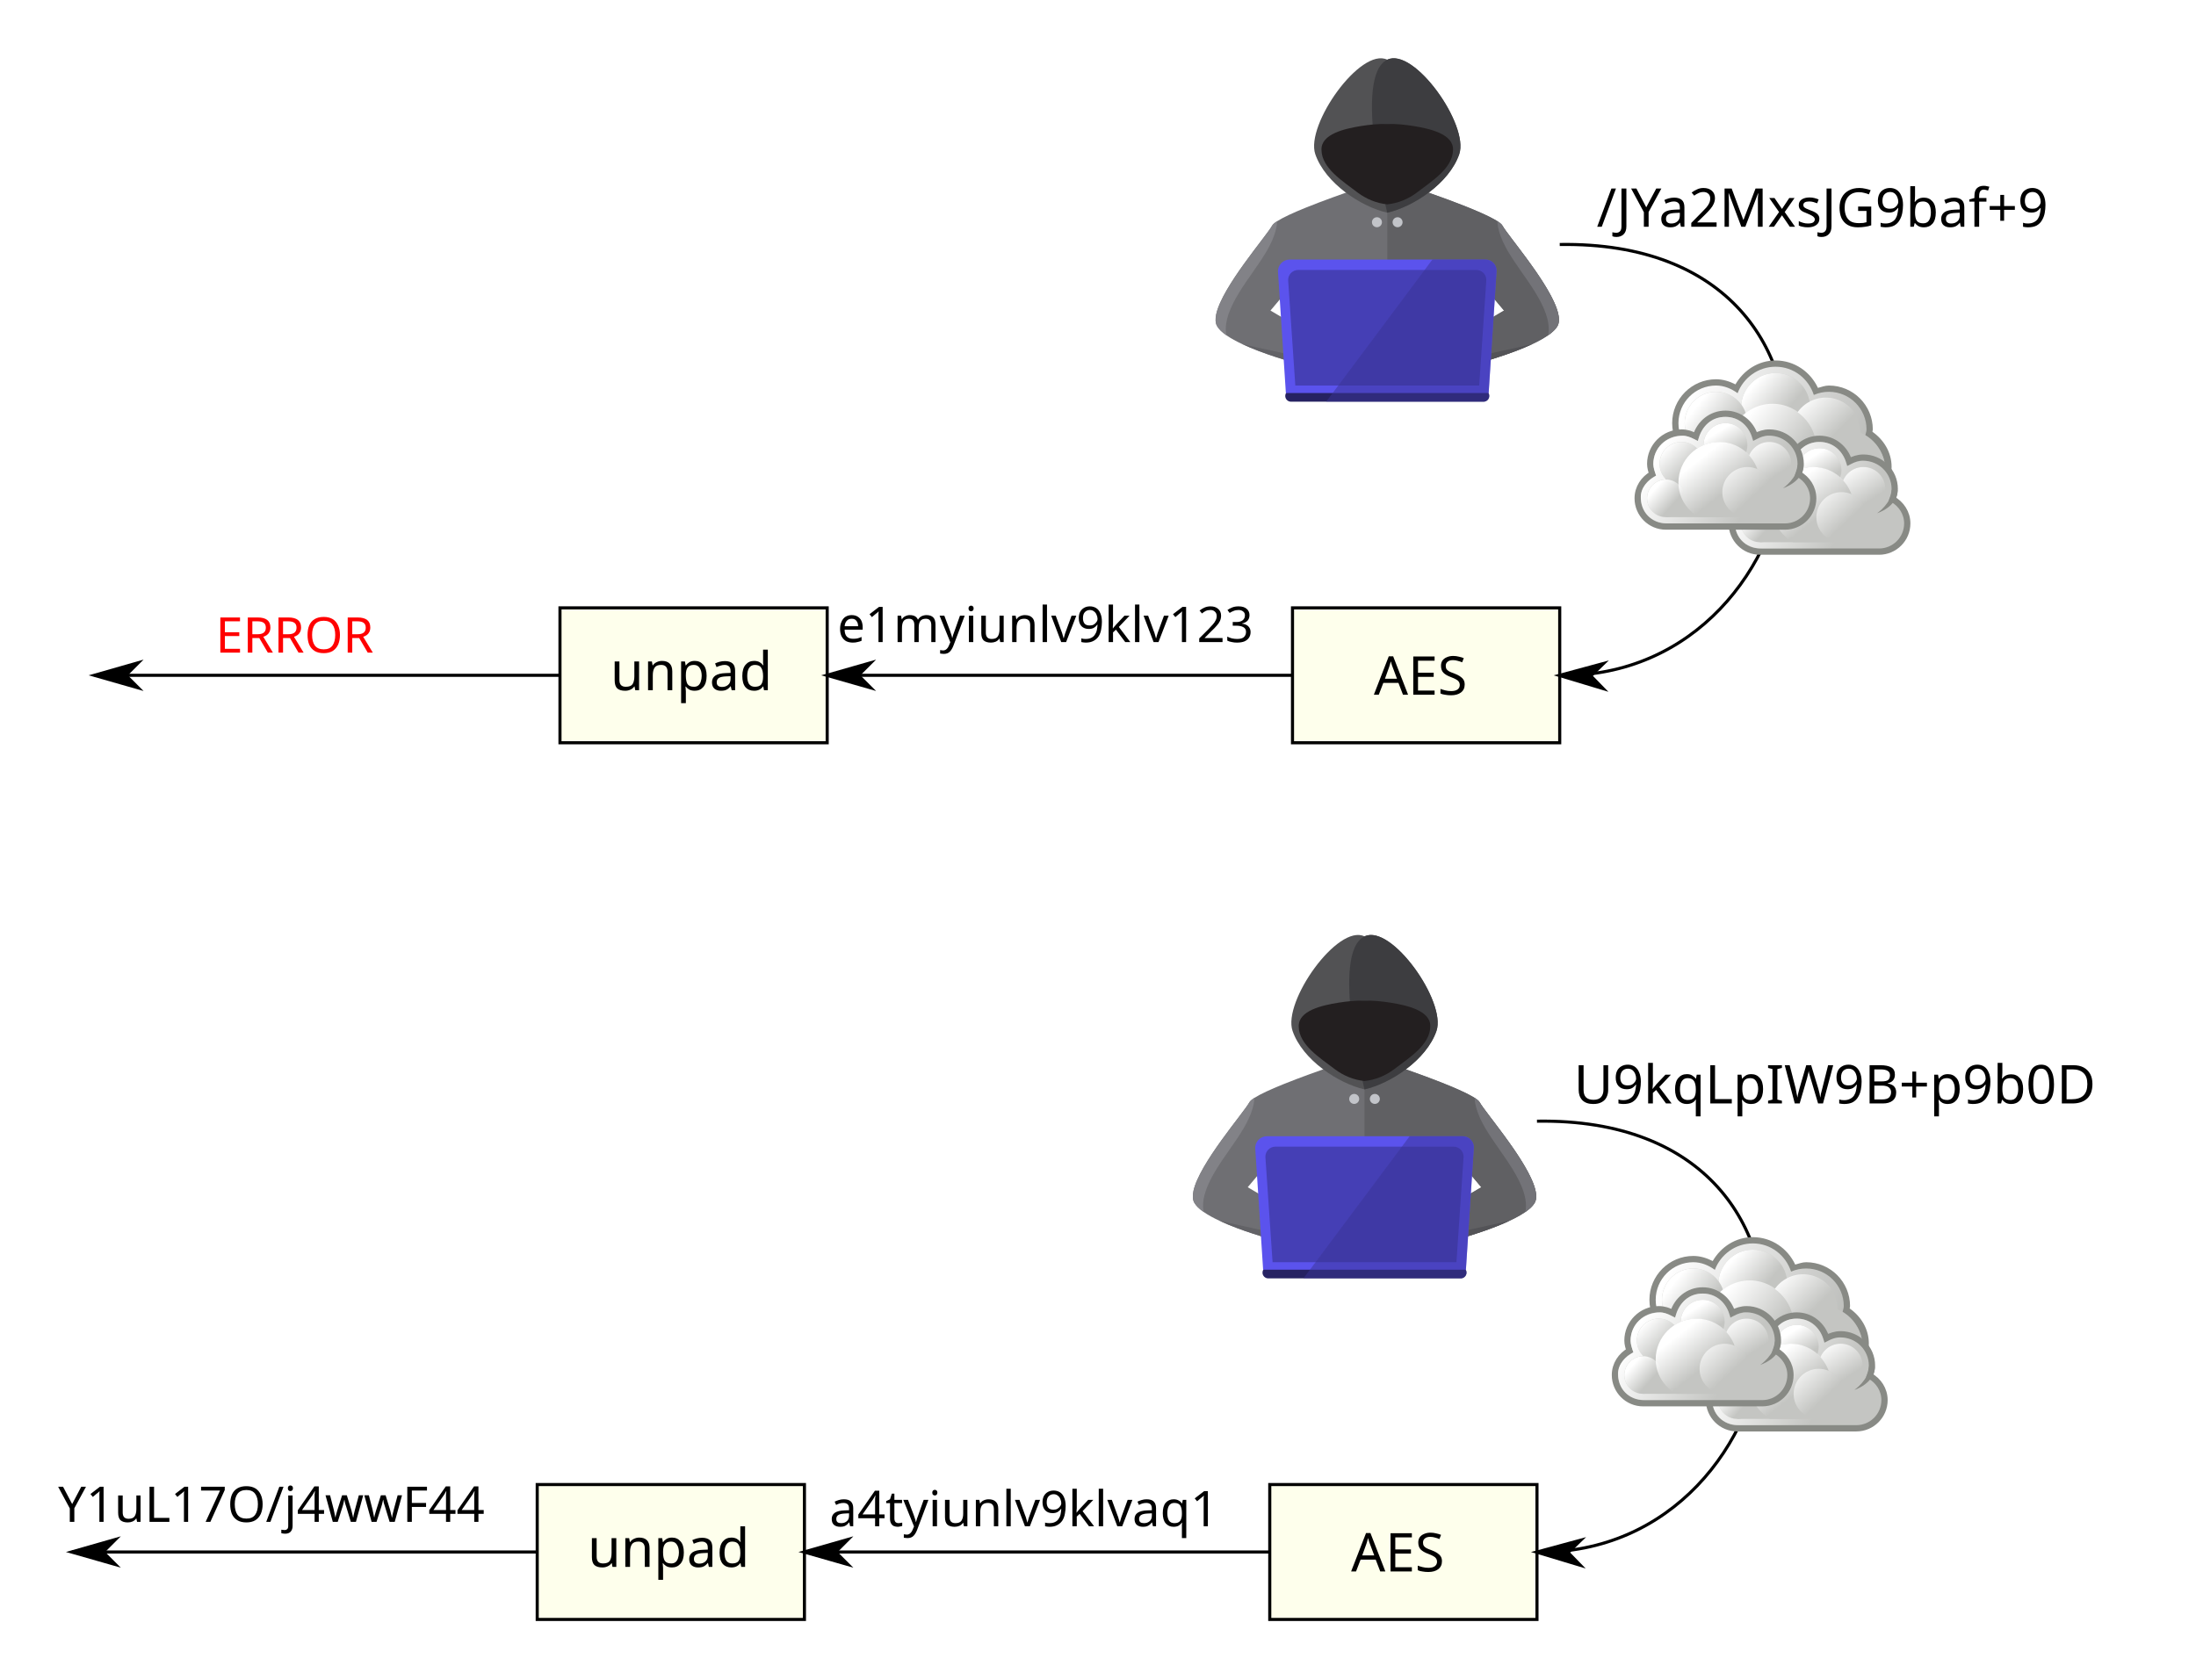
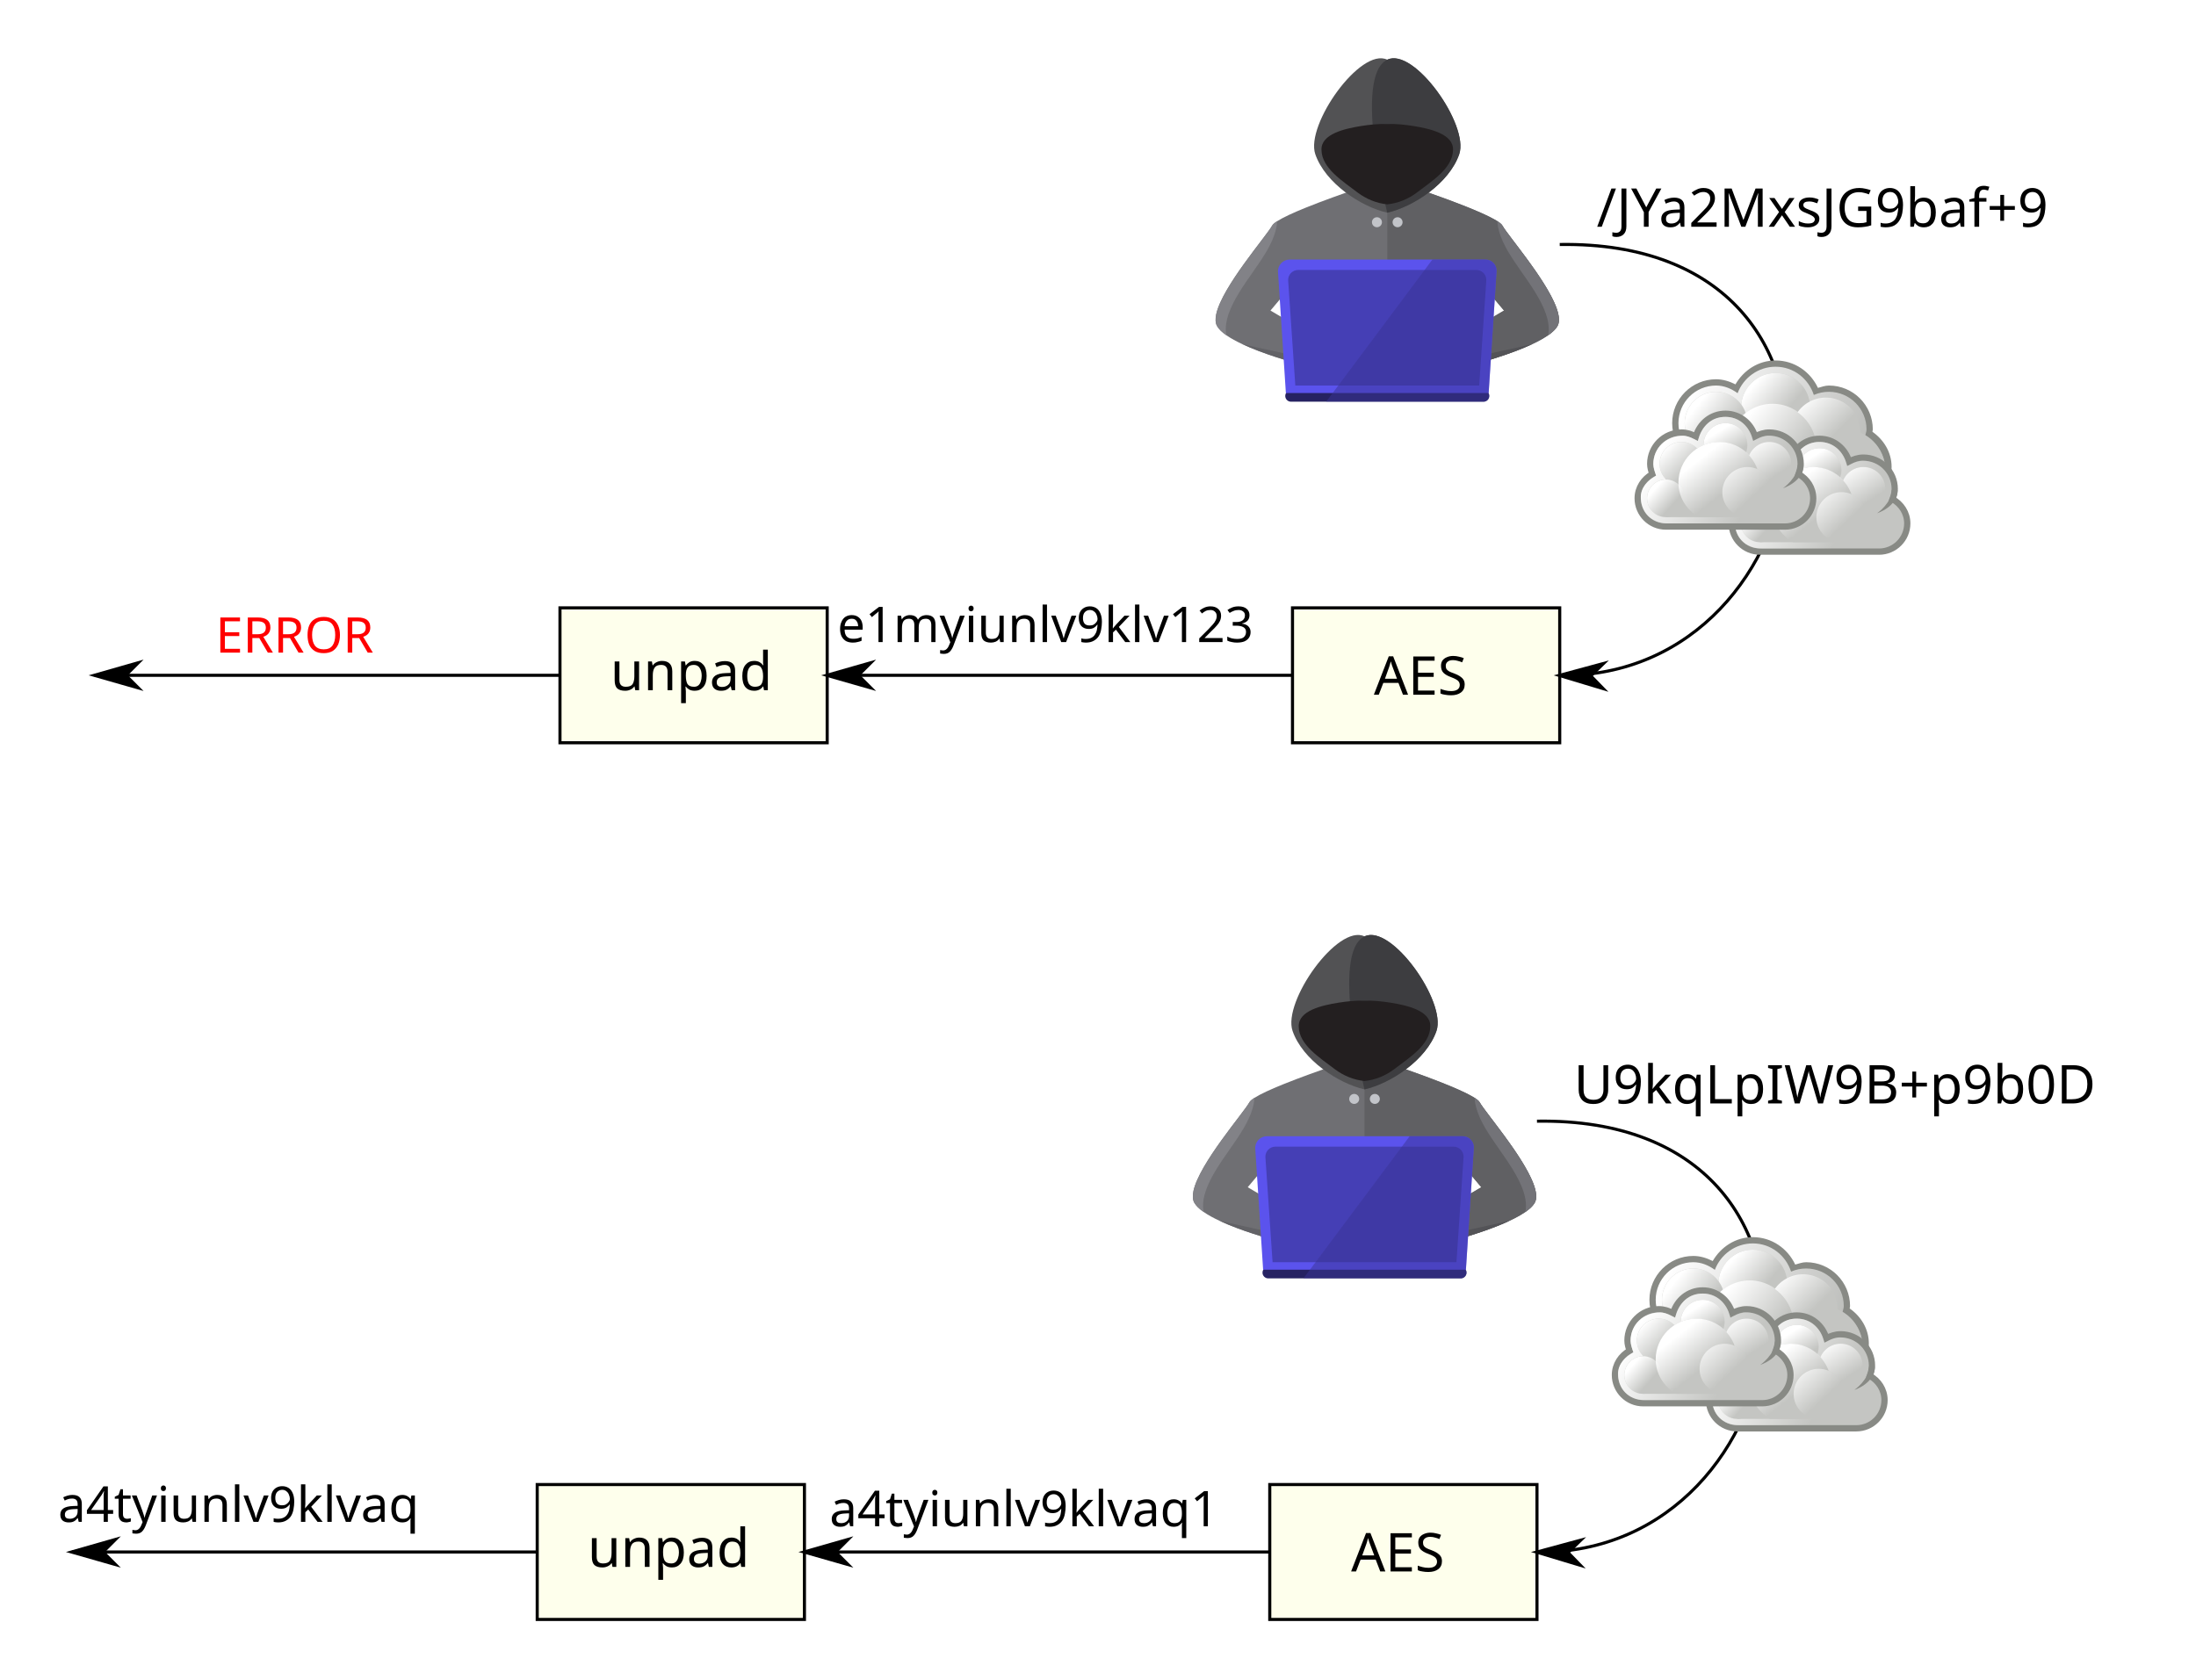
<svg xmlns="http://www.w3.org/2000/svg" xmlns:xlink="http://www.w3.org/1999/xlink" width="711.999" height="544.585" viewBox="0 0 188.383 144.088">
  <style>.B{fill:#c4c5c2}.C{stroke:#000}.D{fill-rule:evenodd}.E{font-family:sans-serif}.F{fill:#000}.G{overflow:visible}.H{fill-opacity:1}.I{stroke-width:1pt}.J{stroke-opacity:1}.K{stroke-width:.265}.L{font-size:4.586px}.M{fill:#888a85}.N{fill:#fcffba}.O{fill-opacity:.266}.P{stroke:#888a85}.Q{stroke-miterlimit:2}.R{font-size:4.233px}</style>
  <defs>
    <marker id="A" refX="0" refY="0" orient="auto" class="G">
      <path transform="matrix(-.8 0 0 -.8 -10 0)" d="M0 0l5-5-17.5 5L5 5z" class="C D F H I J" />
    </marker>
    <marker id="B" refX="0" refY="0" orient="auto" class="G">
      <path transform="matrix(-.8 0 0 -.8 -10 0)" d="M0 0l5-5-17.5 5L5 5z" class="C D F H I J" />
    </marker>
    <marker id="C" refX="0" refY="0" orient="auto" class="G">
      <path transform="matrix(-.8 0 0 -.8 -10 0)" d="M0 0l5-5-17.5 5L5 5z" class="C D F H I J" />
    </marker>
    <linearGradient xlink:href="#E" id="D" x1="297.505" y1="-290.306" x2="347.918" y2="-273.38" />
    <linearGradient id="E" gradientUnits="userSpaceOnUse">
      <stop offset="0" stop-color="#fff" />
      <stop offset="1" stop-color="#fff" stop-opacity="0" />
    </linearGradient>
    <linearGradient xlink:href="#E" id="F" x1="240.074" y1="-393.407" x2="245.827" y2="-388.55" />
    <linearGradient xlink:href="#E" id="G" x1="246.74" y1="-391.314" x2="252.698" y2="-385.352" />
    <linearGradient xlink:href="#E" id="H" x1="230.876" y1="-390.44" x2="235.257" y2="-386.959" />
    <linearGradient xlink:href="#E" id="I" x1="238.005" y1="-388.475" x2="245.655" y2="-382.645" />
    <linearGradient xlink:href="#E" id="J" x1="-156.29" y1="-100.534" x2="-153.098" y2="-96.545" />
    <linearGradient xlink:href="#E" id="K" x1="271.022" y1="-441.052" x2="285.029" y2="-431.97" />
    <linearGradient xlink:href="#E" id="L" x1="287.517" y1="-439.753" x2="289.676" y2="-436.322" />
    <linearGradient xlink:href="#E" id="M" x1="286.512" y1="-441.291" x2="289.854" y2="-436.145" />
    <linearGradient xlink:href="#E" id="N" x1="285.941" y1="-439.939" x2="289.391" y2="-436.443" />
    <linearGradient xlink:href="#E" id="O" x1="275.942" y1="-437.105" x2="279.975" y2="-431.918" />
    <linearGradient xlink:href="#E" id="P" x1="286.666" y1="-439.484" x2="289.766" y2="-436.707" />
    <linearGradient xlink:href="#E" id="Q" x1="284.802" y1="-441.233" x2="288.9" y2="-436.831" />
    <marker id="R" refX="0" refY="0" orient="auto" class="G">
      <path transform="matrix(-.8 0 0 -.8 -10 0)" d="M0 0l5-5-17.5 5L5 5z" class="C D F H I J" />
    </marker>
    <marker id="S" refX="0" refY="0" orient="auto" class="G">
      <path transform="matrix(-.8 0 0 -.8 -10 0)" d="M0 0l5-5-17.5 5L5 5z" class="C D F H I J" />
    </marker>
    <marker id="T" refX="0" refY="0" orient="auto" class="G">
      <path transform="matrix(-.8 0 0 -.8 -10 0)" d="M0 0l5-5-17.5 5L5 5z" class="C D F H I J" />
    </marker>
    <path id="U" d="M-321.004 536.935c-20.532-52.573-89.667-132.292-99.351-150.019-1.799-3.281-7.461-7.382-15.875-12.065h0c-50.218-27.834-197.908-74.904-197.908-74.904s-88.582 28.257-151.844 53.922c-22.331 9.049-41.54 17.806-52.546 24.871-4.842 3.096-8.096 5.874-9.366 8.202-10.61 19.447-92.922 113.639-103.875 164.597-1.879 8.705-1.64 16.166 1.376 21.775 3.228 5.953 9.472 11.853 17.727 17.568 8.176 5.689 18.336 11.192 29.501 16.378 39.132 18.283 90.329 32.835 110.622 38.259l-.873 10.239-.106 1.376h318.849l-.979-11.615c31.909-8.546 140.229-39.635 157.85-72.231 4.551-8.52 2.646-21.325-3.201-36.354zm-455.48-80.645L-787.2 582.417l-63.817-37.65zm295.407 126.127l-10.716-126.127 74.533 88.477z" />
    <path id="V" d="M-420.355 386.916c-12.435-22.781-213.783-86.969-213.783-86.969v357.161h159.411l-.979-11.615c31.909-8.546 140.229-39.635 157.85-72.231 20.69-38.285-90.064-163.565-102.5-186.346zm-60.722 195.501l-10.716-126.127 74.533 88.477z" />
    <path id="W" d="M-634.138 78.809c-49.662-23.971-152.294 121.126-133.667 175.498 18.627 54.345 85.619 97.843 133.667 108.717 48.048-10.874 115.014-54.345 133.668-108.717 18.627-54.372-84.005-199.469-133.668-175.498z" />
    <path id="X" d="M-634.138 78.809c49.662-23.971 152.294 121.126 133.668 175.498s-85.619 97.843-133.668 108.717c0 0-64.003-253.365 0-284.215z" />
    <path id="Y" d="M-793.444 655.76l.873-10.239c-20.294-5.45-71.517-20.003-110.622-38.259l146.897 32.359c4.498 1.746-14.552 8.811-37.148 16.14z" />
    <path id="Z" d="M-585.482 201.999c-16.219-2.514-32.597-4.339-48.657-3.651-16.06-.688-32.438 1.138-48.657 3.651-30.03 4.868-74.533 14.631-73.501 44.318.529 34.131 38.814 57.626 67.813 79.772 15.478 11.456 34.316 19.447 54.345 21.378 20.029-1.931 38.894-9.922 54.345-21.378 28.998-22.172 67.284-45.641 67.813-79.772 1.032-29.686-43.471-39.423-73.501-44.318z" />
    <path id="a" d="M-474.833 655.76l-.873-10.239c20.294-5.45 71.517-20.003 110.622-38.259L-511.98 639.62c-4.498 1.746 14.552 8.811 37.147 16.14z" />
    <path id="b" d="M-920.576 531.643c-14.049 28.099-15.055 47.016-12.118 59.214-8.255-5.715-14.499-11.615-17.727-17.568-3.016-5.583-3.254-13.044-1.376-21.775 10.927-50.959 93.266-145.124 103.875-164.571 1.27-2.328 4.551-5.106 9.366-8.202-3.043 51.356-55.113 99.06-82.021 152.903z" />
    <path id="c" d="M-347.7 531.643c14.049 28.099 15.055 47.016 12.118 59.214 8.255-5.715 14.499-11.615 17.727-17.568 3.016-5.583 3.254-13.044 1.376-21.775-10.927-50.959-93.266-145.124-103.875-164.571-1.27-2.328-4.551-5.106-9.366-8.202 3.043 51.356 55.113 99.06 82.021 152.903z" />
    <path id="d" d="M-444.67 703.385c0 2.963-1.191 5.636-3.149 7.594a10.74 10.74 0 0 1-7.594 3.149h-357.452c-5.927 0-10.742-4.815-10.742-10.742a10.65 10.65 0 0 1 1.482-5.45 9.34 9.34 0 0 1 1.667-2.143 10.74 10.74 0 0 1 7.594-3.149h357.452c3.942 0 7.382 2.117 9.26 5.292.926 1.587 1.482 3.466 1.482 5.45z" />
    <path id="e" d="M-431.15 471.927l-14.684 226.007h-376.608l-14.605-224.816c-.82-12.488 9.102-23.072 21.616-23.072h363.776c11.88 0 21.272 10.028 20.505 21.881z" />
    <path id="f" d="M-463.376 684.043H-804.9l-13.256-194.786c-.741-10.742 7.779-19.87 18.547-19.87h330.888c10.769 0 19.288 9.128 18.547 19.87z" />
    <path id="g" d="M-446.178 697.934c.952 1.587 1.482 3.466 1.482 5.45 0 2.963-1.191 5.636-3.149 7.594a10.74 10.74 0 0 1-7.594 3.149h-292.153l12.091-16.166 3.942-5.292 181.187-242.596h98.663c11.906 0 21.325 10.054 20.558 21.934l-14.684 225.954h-.344z" />
    <path id="h" d="M311.503-296c-2.772 0-5.108 1.574-6.406 3.813-.944-.475-1.965-.812-3.094-.812-3.864 0-7 3.136-7 7s3.136 7 7 7c2.42 0 4.43-1.319 5.688-3.187 1.134.69 2.389 1.188 3.813 1.188.913 0 1.753-.232 2.563-.531.51.868 1.179 1.58 2 2.156-.007.13-.062.243-.062.375 0 3.864 3.136 7 7 7s7-3.136 7-7c0-2.37-1.259-4.358-3.062-5.625.007-.13.063-.243.063-.375 0-3.864-3.136-7-7-7-.623 0-1.175.222-1.75.375-1.195-2.559-3.741-4.375-6.75-4.375z" />
    <path id="i" d="M311.503-295c-2.78 0-5.135 1.762-6.062 4.219-.985-.709-2.131-1.219-3.437-1.219-3.312 0-6 2.688-6 6s2.688 6 6 6c2.428 0 4.493-1.456 5.438-3.531 1.121.918 2.502 1.531 4.063 1.531 1.075 0 2.044-.319 2.938-.781.398 1 1.101 1.786 1.938 2.438-.18.596-.375 1.19-.375 1.844 0 3.588 2.912 6.5 6.5 6.5s6.5-2.912 6.5-6.5c0-2.361-1.334-4.33-3.219-5.469.063-.347.219-.666.219-1.031 0-3.312-2.688-6-6-6a6.01 6.01 0 0 0-2.406.5c-.854-2.594-3.215-4.5-6.094-4.5z" />
    <path id="j" d="M329.003-278.5a6.5 6.5 0 1 1-13 0 6.5 6.5 0 1 1 13 0z" />
    <path id="k" d="M317.003-288.5a5.5 5.5 0 1 1-11 0 5.5 5.5 0 1 1 11 0z" />
    <path id="l" d="m 250.183,-389.301 a 6.231,6.231 0 1 1 -12.463,0 6.231,6.231 0 1 1 12.463,0 z" />
    <path id="m" d="m 257.254,-385.788 a 6.033,6.033 0 1 1 -12.065,0 6.033,6.033 0 1 1 12.065,0 z" />
    <path id="n" d="M307.003-286a5 5 0 1 1-10 0 5 5 0 1 1 10 0z" />
    <path id="o" d="m 237.809,-387.887 a 4.375,4.375 0 1 1 -8.75,0 4.375,4.375 0 1 1 8.75,0 z" />
    <path id="p" d="M318.003-282a7 7 0 1 1-14 0 7 7 0 1 1 14 0z" />
    <path id="q" d="m 248.548,-383.667 a 6.74,6.74 0 1 1 -13.479,0 6.74,6.74 0 1 1 13.479,0 z" />
    <path id="r" d="M303.587-279.6a5.08 5.08 0 0 1-5.078 5.078 5.08 5.08 0 0 1-5.078-5.078 5.08 5.08 0 0 1 5.078-5.078 5.08 5.08 0 0 1 5.078 5.078z" />
    <path id="s" d="m -151.938,-96.938 a 3.125,3.125 0 1 1 -6.25,0 3.125,3.125 0 1 1 6.25,0 z" />
    <path id="t" d="M280.5-445.5c-2.271 0-4.11 1.55-4.719 3.625-.693-.364-1.445-.625-2.281-.625-2.76 0-5 2.24-5 5 0 .579.163 1.108.344 1.625-1.373.771-2.344 2.189-2.344 3.875 0 2.484 2.016 4.5 4.5 4.5h19c2.484 0 4.5-2.016 4.5-4.5 0-1.686-.97-3.104-2.344-3.875.181-.517.344-1.046.344-1.625 0-2.76-2.24-5-5-5-.837 0-1.588.261-2.281.625-.609-2.075-2.448-3.625-4.719-3.625z" />
    <path id="u" d="M280.5-445c-2.19 0-3.724 1.336-4.396 3.844-.668-.344-1.548-.833-2.354-.833-2.717 0-4.755 1.939-4.755 4.546 0 .547.267 1.333.442 1.822-1.324.728-2.437 1.89-2.437 3.373 0 2.346 1.546 4.25 4.339 4.25h18.321c2.771 0 4.339-1.904 4.339-4.25 0-1.592-1.112-2.667-2.437-3.395.175-.489.464-1.253.464-1.8 0-2.607-2.116-4.568-4.777-4.568-.807 0-1.642.49-2.31.833-.649-2.422-2.25-3.821-4.44-3.821z" />
    <path id="v" d="M284-440.5a3.5 3.5 0 0 1-7 0 3.5 3.5 0 0 1 7 0z" />
    <path id="w" d="m 291.688,-437.594 a 3.312,3.312 0 1 1 -6.625,0 3.312,3.312 0 1 1 6.625,0 z" />
    <path id="x" d="M274-432a3 3 0 0 1-6 0 3 3 0 0 1 6 0z" />
    <path id="y" d="M279.469-440.969c-3.579 0-6.469 2.921-6.469 6.5 0 2.371 1.349 4.338 3.25 5.469h6.469c1.901-1.131 3.25-3.129 3.25-5.5 0-3.579-2.921-6.469-6.5-6.469z" />
    <path id="z" d="M280.5-441c-3.588 0-6.5 2.912-6.5 6.5 0 2.376 1.345 4.366 3.25 5.5h6.5c1.905-1.134 3.25-3.124 3.25-5.5 0-3.588-2.912-6.5-6.5-6.5z" />
    <path id="AA" d="M292.956-437.334c-.002 2.685-3.269 3.714-3.269 3.714s2.349-1.626 2.337-3.705l.932-.009z" />
    <path id="AB" d="M288-433a4 4 0 1 1-8 0 4 4 0 1 1 8 0z" />
  </defs>
  <g transform="translate(-12.92 -72.971)">
    <g transform="translate(-6.807 -279.313)">
      <g transform="matrix(.046191 0 0 .046191 168.024 353.7661)">
        <use xlink:href="#U" fill="#6f6f73" />
        <use xlink:href="#V" fill="#606063" />
        <use xlink:href="#W" fill="#525254" />
        <use xlink:href="#X" fill="#3d3d40" />
        <use xlink:href="#Y" fill="#626266" />
        <use xlink:href="#Z" fill="#231f20" />
        <use xlink:href="#a" fill="#535357" />
        <g fill="#c2c4c9">
          <circle cx="-653.294" cy="380.725" r="9.287" />
          <circle cx="-614.983" cy="380.725" r="9.287" />
        </g>
        <use xlink:href="#b" fill="#828287" />
        <use xlink:href="#c" fill="#737378" />
        <use xlink:href="#d" fill="#262262" />
        <use xlink:href="#e" fill="#5b53ed" />
        <use xlink:href="#f" fill="#453fb5" />
        <use xlink:href="#g" opacity=".5" fill="#3a3496" />
      </g>
      <path d="M67.764 404.441h22.923v11.575H67.764z" class="C K N O" />
      <text xml:space="preserve" x="108.262" y="207.899" class="E L">
        <tspan x="72.096" y="411.509">unpad</tspan>
      </text>
      <g class="C K">
        <g fill="none">
          <path d="M67.764 410.228H27.847" marker-end="url(#A)" />
          <path d="M130.604 410.228H90.687" marker-end="url(#B)" />
        </g>
        <path d="M130.604 404.441h22.923v11.575h-22.923z" class="N O" />
      </g>
      <text xml:space="preserve" x="70.359" y="206.992" class="E L">
        <tspan x="137.583" y="411.896">AES</tspan>
      </text>
      <path d="M153.528 373.263c29.051-.454 22.914 37.301 0 36.975" fill="none" marker-end="url(#C)" class="C K" />
      <g transform="matrix(.537793 0 0 .537793 4.523185 542.3994)">
        <use xlink:href="#h" class="M" />
        <use xlink:href="#i" fill="url(#D)" />
        <g class="B">
          <use xlink:href="#j" />
          <use xlink:href="#k" />
        </g>
        <use xlink:href="#l" transform="matrix(.88263 0 0 .88263 96.18378 55.10906)" fill="url(#F)" />
        <use xlink:href="#k" x="8" y="4" class="B" />
        <use xlink:href="#m" transform="matrix(.911728 0 0 .911728 90.45707 67.23363)" fill="url(#G)" />
        <use xlink:href="#n" class="B" />
        <use xlink:href="#o" transform="matrix(1.142799 0 0 1.142799 35.23529 157.277)" fill="url(#H)" />
        <use xlink:href="#p" class="B" />
        <use xlink:href="#q" transform="matrix(1.038636 0 0 1.038636 59.85207 116.4899)" fill="url(#I)" />
        <use xlink:href="#r" class="B" />
        <use xlink:href="#s" transform="matrix(1.624829 0 0 1.624829 550.5177 -122.1511)" fill="url(#J)" />
        <g transform="translate(38.003 162)">
          <use xlink:href="#t" class="B P Q" />
          <use xlink:href="#u" fill="url(#K)" />
          <use xlink:href="#v" class="B" />
          <use xlink:href="#w" transform="matrix(1.056604 0 0 1.056604 -24.19818 21.86331)" fill="url(#L)" />
          <g class="B">
            <path d="M271-438h20v9h-20z" />
            <use xlink:href="#x" />
            <use xlink:href="#v" x="7" y="3" />
          </g>
          <use xlink:href="#w" transform="matrix(1.056604 0 0 1.056604 -17.19818 24.86331)" fill="url(#M)" />
          <use xlink:href="#v" x="-7" y="3" class="B" />
          <use xlink:href="#w" transform="matrix(1.056604 0 0 1.056604 -31.19818 24.86331)" fill="url(#N)" />
          <use xlink:href="#y" class="B" />
          <use xlink:href="#z" fill="url(#O)" transform="translate(-1)" />
          <use xlink:href="#w" transform="matrix(.90566 0 0 .90566 9.830296 -35.68884)" fill="url(#P)" />
          <use xlink:href="#AA" class="D M" />
          <use xlink:href="#AB" class="B" />
          <use xlink:href="#w" transform="matrix(1.207547 0 0 1.207547 -64.22645 95.41529)" fill="url(#Q)" />
        </g>
        <g transform="translate(23 158)">
          <use xlink:href="#t" class="B P Q" />
          <use xlink:href="#u" fill="url(#K)" />
          <use xlink:href="#v" class="B" />
          <use xlink:href="#w" transform="matrix(1.056604 0 0 1.056604 -24.19818 21.86331)" fill="url(#L)" />
          <g class="B">
            <path d="M271-438h20v9h-20z" />
            <use xlink:href="#x" />
            <use xlink:href="#v" x="7" y="3" />
          </g>
          <use xlink:href="#w" transform="matrix(1.056604 0 0 1.056604 -17.19818 24.86331)" fill="url(#M)" />
          <use xlink:href="#v" x="-7" y="3" class="B" />
          <use xlink:href="#w" transform="matrix(1.056604 0 0 1.056604 -31.19818 24.86331)" fill="url(#N)" />
          <use xlink:href="#y" class="B" />
          <use xlink:href="#z" fill="url(#O)" transform="translate(-1)" />
          <use xlink:href="#w" transform="matrix(.90566 0 0 .90566 9.830296 -35.68884)" fill="url(#P)" />
          <use xlink:href="#AA" class="D M" />
          <use xlink:href="#AB" class="B" />
          <use xlink:href="#w" transform="matrix(1.207547 0 0 1.207547 -64.22645 95.41529)" fill="url(#Q)" />
        </g>
      </g>
      <text xml:space="preserve" x="156.696" y="371.743" class="E L">
        <tspan x="156.696" y="371.743">/JYa2MxsJG9baf+9</tspan>
      </text>
      <text xml:space="preserve" x="91.557" y="407.376" class="E R">
        <tspan x="91.557" y="407.376">e1myiunlv9klv123</tspan>
      </text>
      <text xml:space="preserve" x="38.221" y="408.284" class="E R">
        <tspan x="38.221" y="408.284" fill="red">ERROR</tspan>
      </text>
    </g>
    <g transform="translate(-11.968 -285.618)">
      <g transform="matrix(.046191 0 0 .046191 171.2338 435.294)">
        <use xlink:href="#U" fill="#6f6f73" />
        <use xlink:href="#V" fill="#606063" />
        <use xlink:href="#W" fill="#525254" />
        <use xlink:href="#X" fill="#3d3d40" />
        <use xlink:href="#Y" fill="#626266" />
        <use xlink:href="#Z" fill="#231f20" />
        <use xlink:href="#a" fill="#535357" />
        <g fill="#c2c4c9">
          <circle cx="-653.294" cy="380.725" r="9.287" />
          <circle cx="-614.983" cy="380.725" r="9.287" />
        </g>
        <use xlink:href="#b" fill="#828287" />
        <use xlink:href="#c" fill="#737378" />
        <use xlink:href="#d" fill="#262262" />
        <use xlink:href="#e" fill="#5b53ed" />
        <use xlink:href="#f" fill="#453fb5" />
        <use xlink:href="#g" opacity=".5" fill="#3a3496" />
      </g>
      <path d="M70.973 485.969h22.923v11.575H70.973z" class="C K N O" />
      <text xml:space="preserve" x="108.262" y="207.899" class="E L">
        <tspan x="75.305" y="493.037">unpad</tspan>
      </text>
      <g class="C K">
        <g fill="none">
          <path d="M70.974 491.756H31.057" marker-end="url(#R)" />
          <path d="M133.814 491.756H93.897" marker-end="url(#S)" />
        </g>
        <path d="M133.814 485.969h22.923v11.575h-22.923z" class="N O" />
      </g>
      <text xml:space="preserve" x="70.359" y="206.992" class="E L">
        <tspan x="140.793" y="493.424">AES</tspan>
      </text>
      <path d="M156.737 454.791c29.051-.454 22.914 37.301 0 36.975" fill="none" marker-end="url(#T)" class="C K" />
      <g transform="matrix(.537793 0 0 .537793 7.732946 623.9273)">
        <use xlink:href="#h" class="M" />
        <use xlink:href="#i" fill="url(#D)" />
        <g class="B">
          <use xlink:href="#j" />
          <use xlink:href="#k" />
        </g>
        <use xlink:href="#l" transform="matrix(.88263 0 0 .88263 96.18378 55.10906)" fill="url(#F)" />
        <use xlink:href="#k" x="8" y="4" class="B" />
        <use xlink:href="#m" transform="matrix(.911728 0 0 .911728 90.45707 67.23363)" fill="url(#G)" />
        <use xlink:href="#n" class="B" />
        <use xlink:href="#o" transform="matrix(1.142799 0 0 1.142799 35.23529 157.277)" fill="url(#H)" />
        <use xlink:href="#p" class="B" />
        <use xlink:href="#q" transform="matrix(1.038636 0 0 1.038636 59.85207 116.4899)" fill="url(#I)" />
        <use xlink:href="#r" class="B" />
        <use xlink:href="#s" transform="matrix(1.624829 0 0 1.624829 550.5177 -122.1511)" fill="url(#J)" />
        <g transform="translate(38.003 162)">
          <use xlink:href="#t" class="B P Q" />
          <use xlink:href="#u" fill="url(#K)" />
          <use xlink:href="#v" class="B" />
          <use xlink:href="#w" transform="matrix(1.056604 0 0 1.056604 -24.19818 21.86331)" fill="url(#L)" />
          <g class="B">
            <path d="M271-438h20v9h-20z" />
            <use xlink:href="#x" />
            <use xlink:href="#v" x="7" y="3" />
          </g>
          <use xlink:href="#w" transform="matrix(1.056604 0 0 1.056604 -17.19818 24.86331)" fill="url(#M)" />
          <use xlink:href="#v" x="-7" y="3" class="B" />
          <use xlink:href="#w" transform="matrix(1.056604 0 0 1.056604 -31.19818 24.86331)" fill="url(#N)" />
          <use xlink:href="#y" class="B" />
          <use xlink:href="#z" fill="url(#O)" transform="translate(-1)" />
          <use xlink:href="#w" transform="matrix(.90566 0 0 .90566 9.830296 -35.68884)" fill="url(#P)" />
          <use xlink:href="#AA" class="D M" />
          <use xlink:href="#AB" class="B" />
          <use xlink:href="#w" transform="matrix(1.207547 0 0 1.207547 -64.22645 95.41529)" fill="url(#Q)" />
        </g>
        <g transform="translate(23 158)">
          <use xlink:href="#t" class="B P Q" />
          <use xlink:href="#u" fill="url(#K)" />
          <use xlink:href="#v" class="B" />
          <use xlink:href="#w" transform="matrix(1.056604 0 0 1.056604 -24.19818 21.86331)" fill="url(#L)" />
          <g class="B">
            <path d="M271-438h20v9h-20z" />
            <use xlink:href="#x" />
            <use xlink:href="#v" x="7" y="3" />
          </g>
          <use xlink:href="#w" transform="matrix(1.056604 0 0 1.056604 -17.19818 24.86331)" fill="url(#M)" />
          <use xlink:href="#v" x="-7" y="3" class="B" />
          <use xlink:href="#w" transform="matrix(1.056604 0 0 1.056604 -31.19818 24.86331)" fill="url(#N)" />
          <use xlink:href="#y" class="B" />
          <use xlink:href="#z" fill="url(#O)" transform="translate(-1)" />
          <use xlink:href="#w" transform="matrix(.90566 0 0 .90566 9.830296 -35.68884)" fill="url(#P)" />
          <use xlink:href="#AA" class="D M" />
          <use xlink:href="#AB" class="B" />
          <use xlink:href="#w" transform="matrix(1.207547 0 0 1.207547 -64.22645 95.41529)" fill="url(#Q)" />
        </g>
      </g>
      <text xml:space="preserve" x="159.906" y="453.271" class="E L">
        <tspan x="159.906" y="453.271">U9kqLpIW9B+p9b0D</tspan>
      </text>
      <text xml:space="preserve" x="96.051" y="489.546" class="E R">
        <tspan x="96.051" y="489.546">a4tyiunlv9klvaq1</tspan>
      </text>
      <text xml:space="preserve" x="29.875" y="489.17" class="E F R">
-         <tspan x="29.875" y="489.17">Y1uL17O/j4wwF44</tspan>
+         <tspan x="29.875" y="489.17">a4tyiunlv9klvaq</tspan>
      </text>
    </g>
  </g>
</svg>
